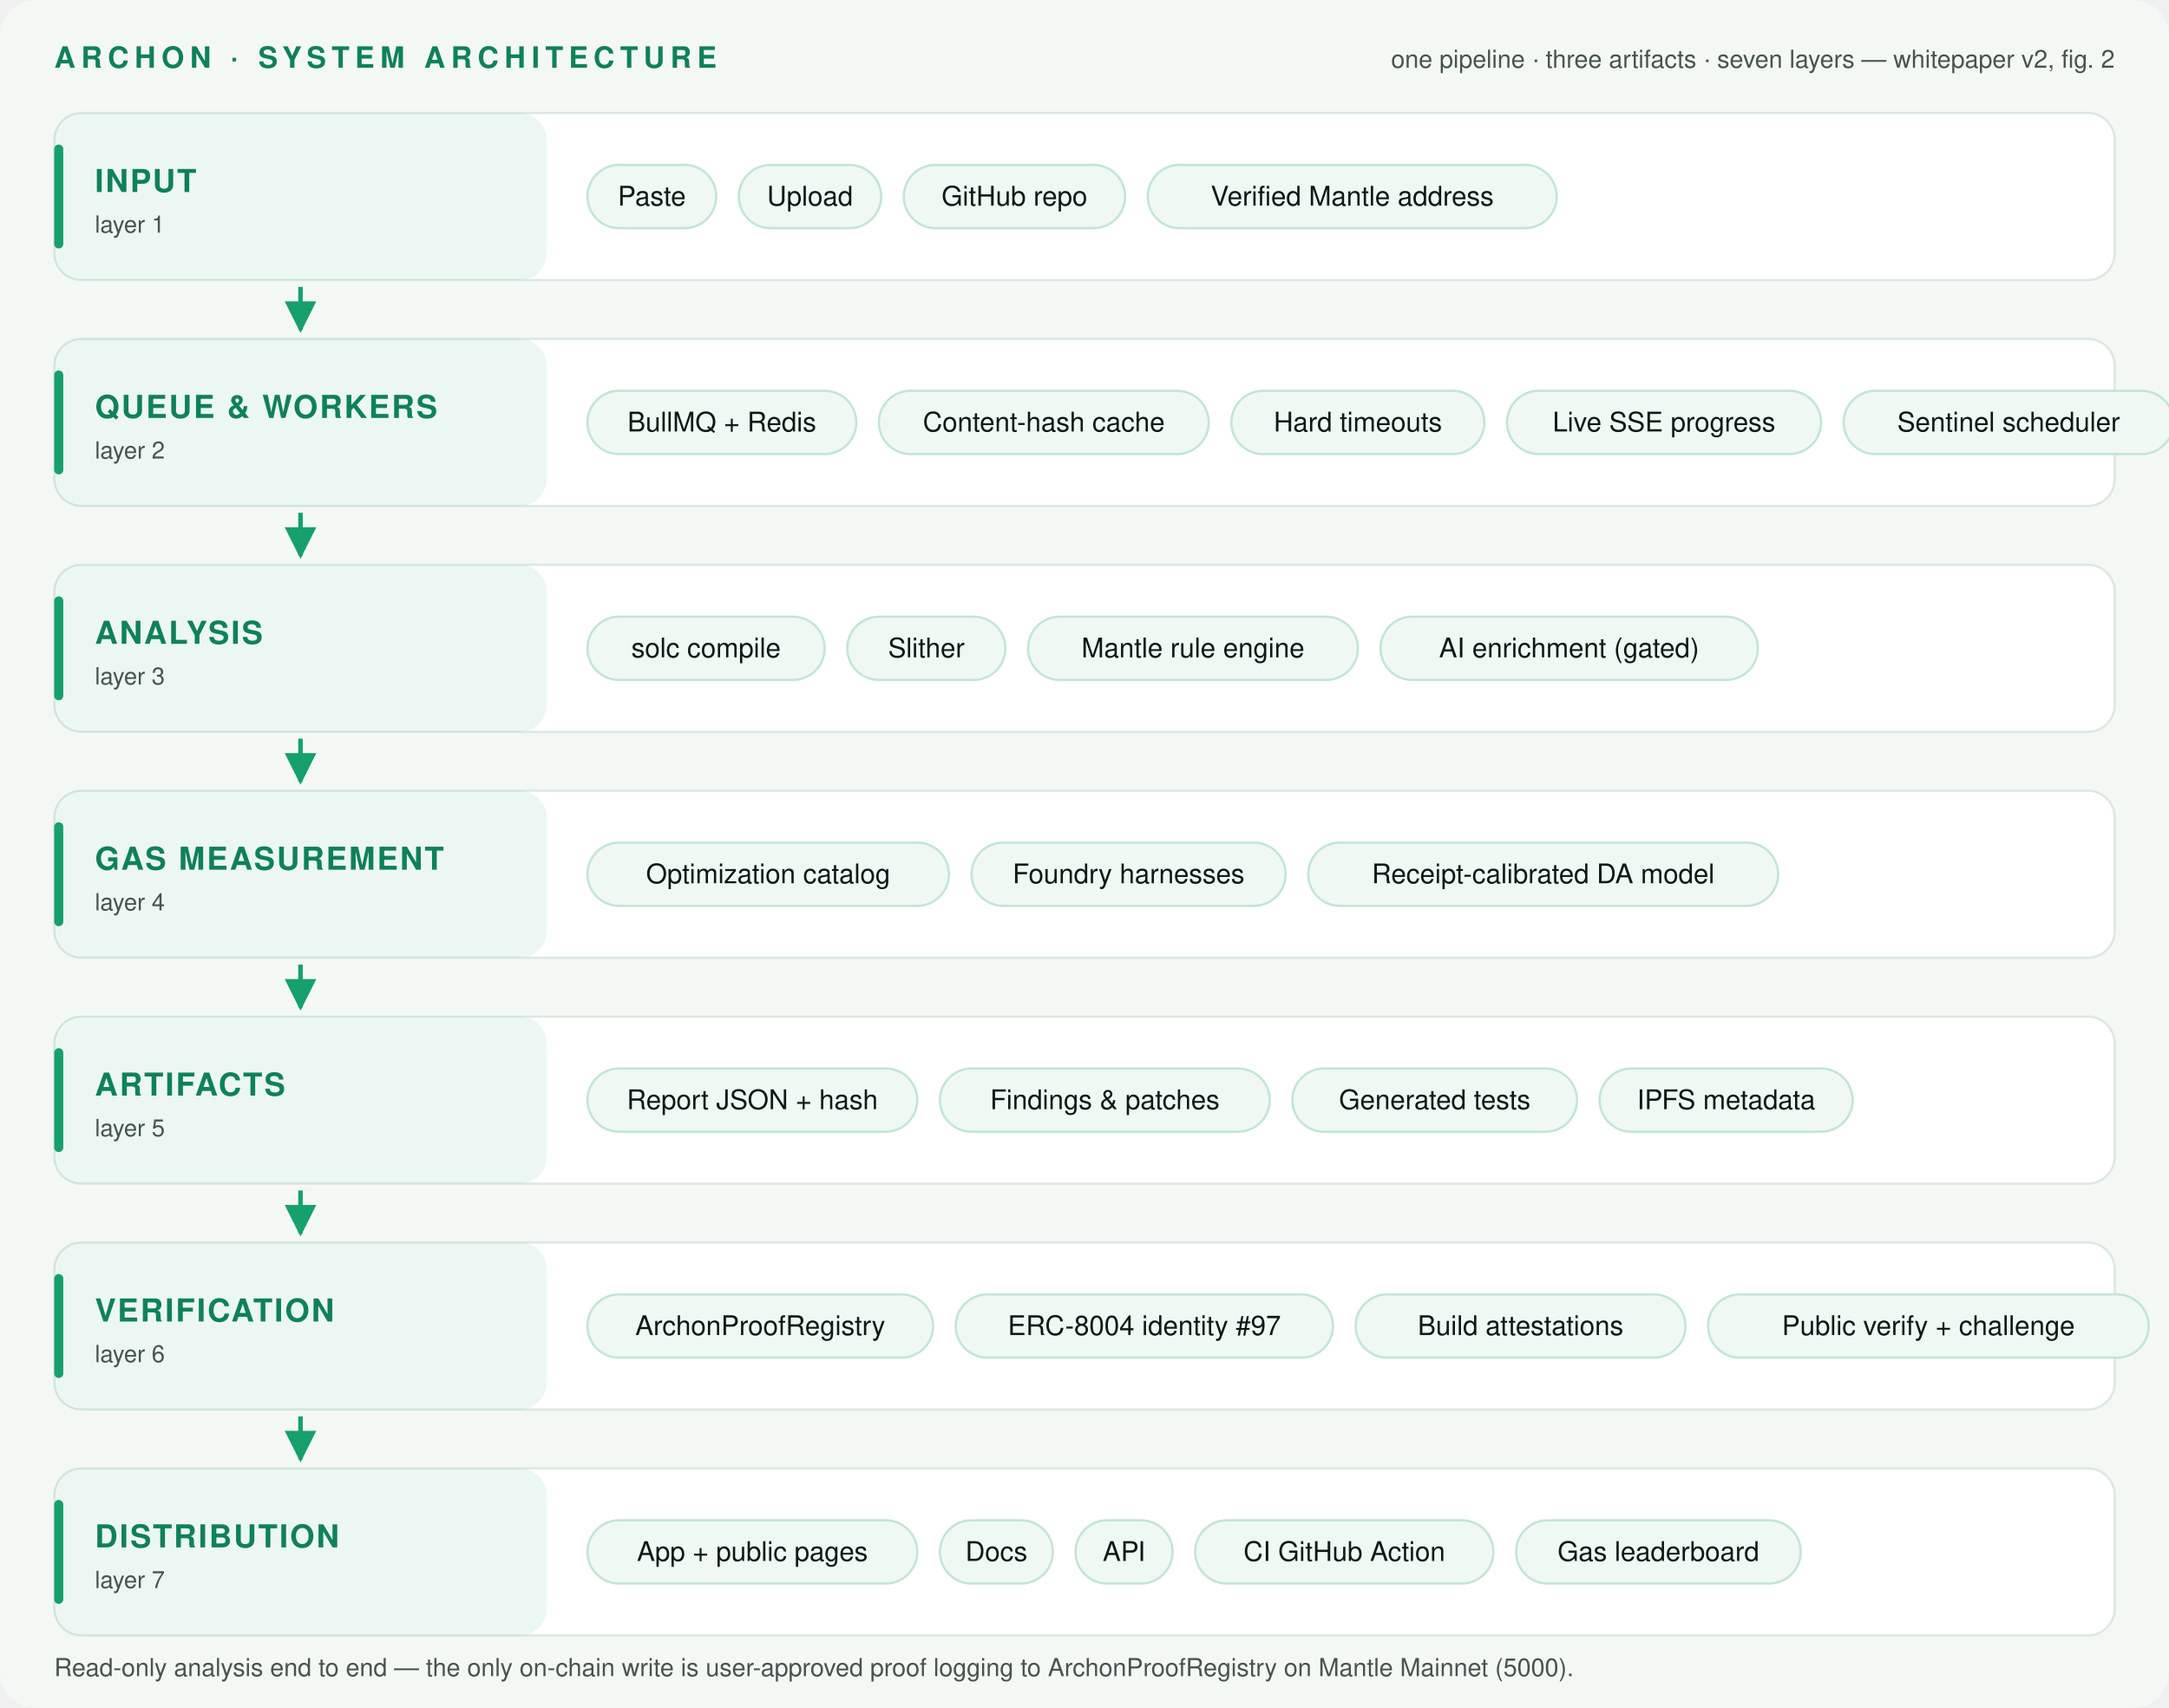
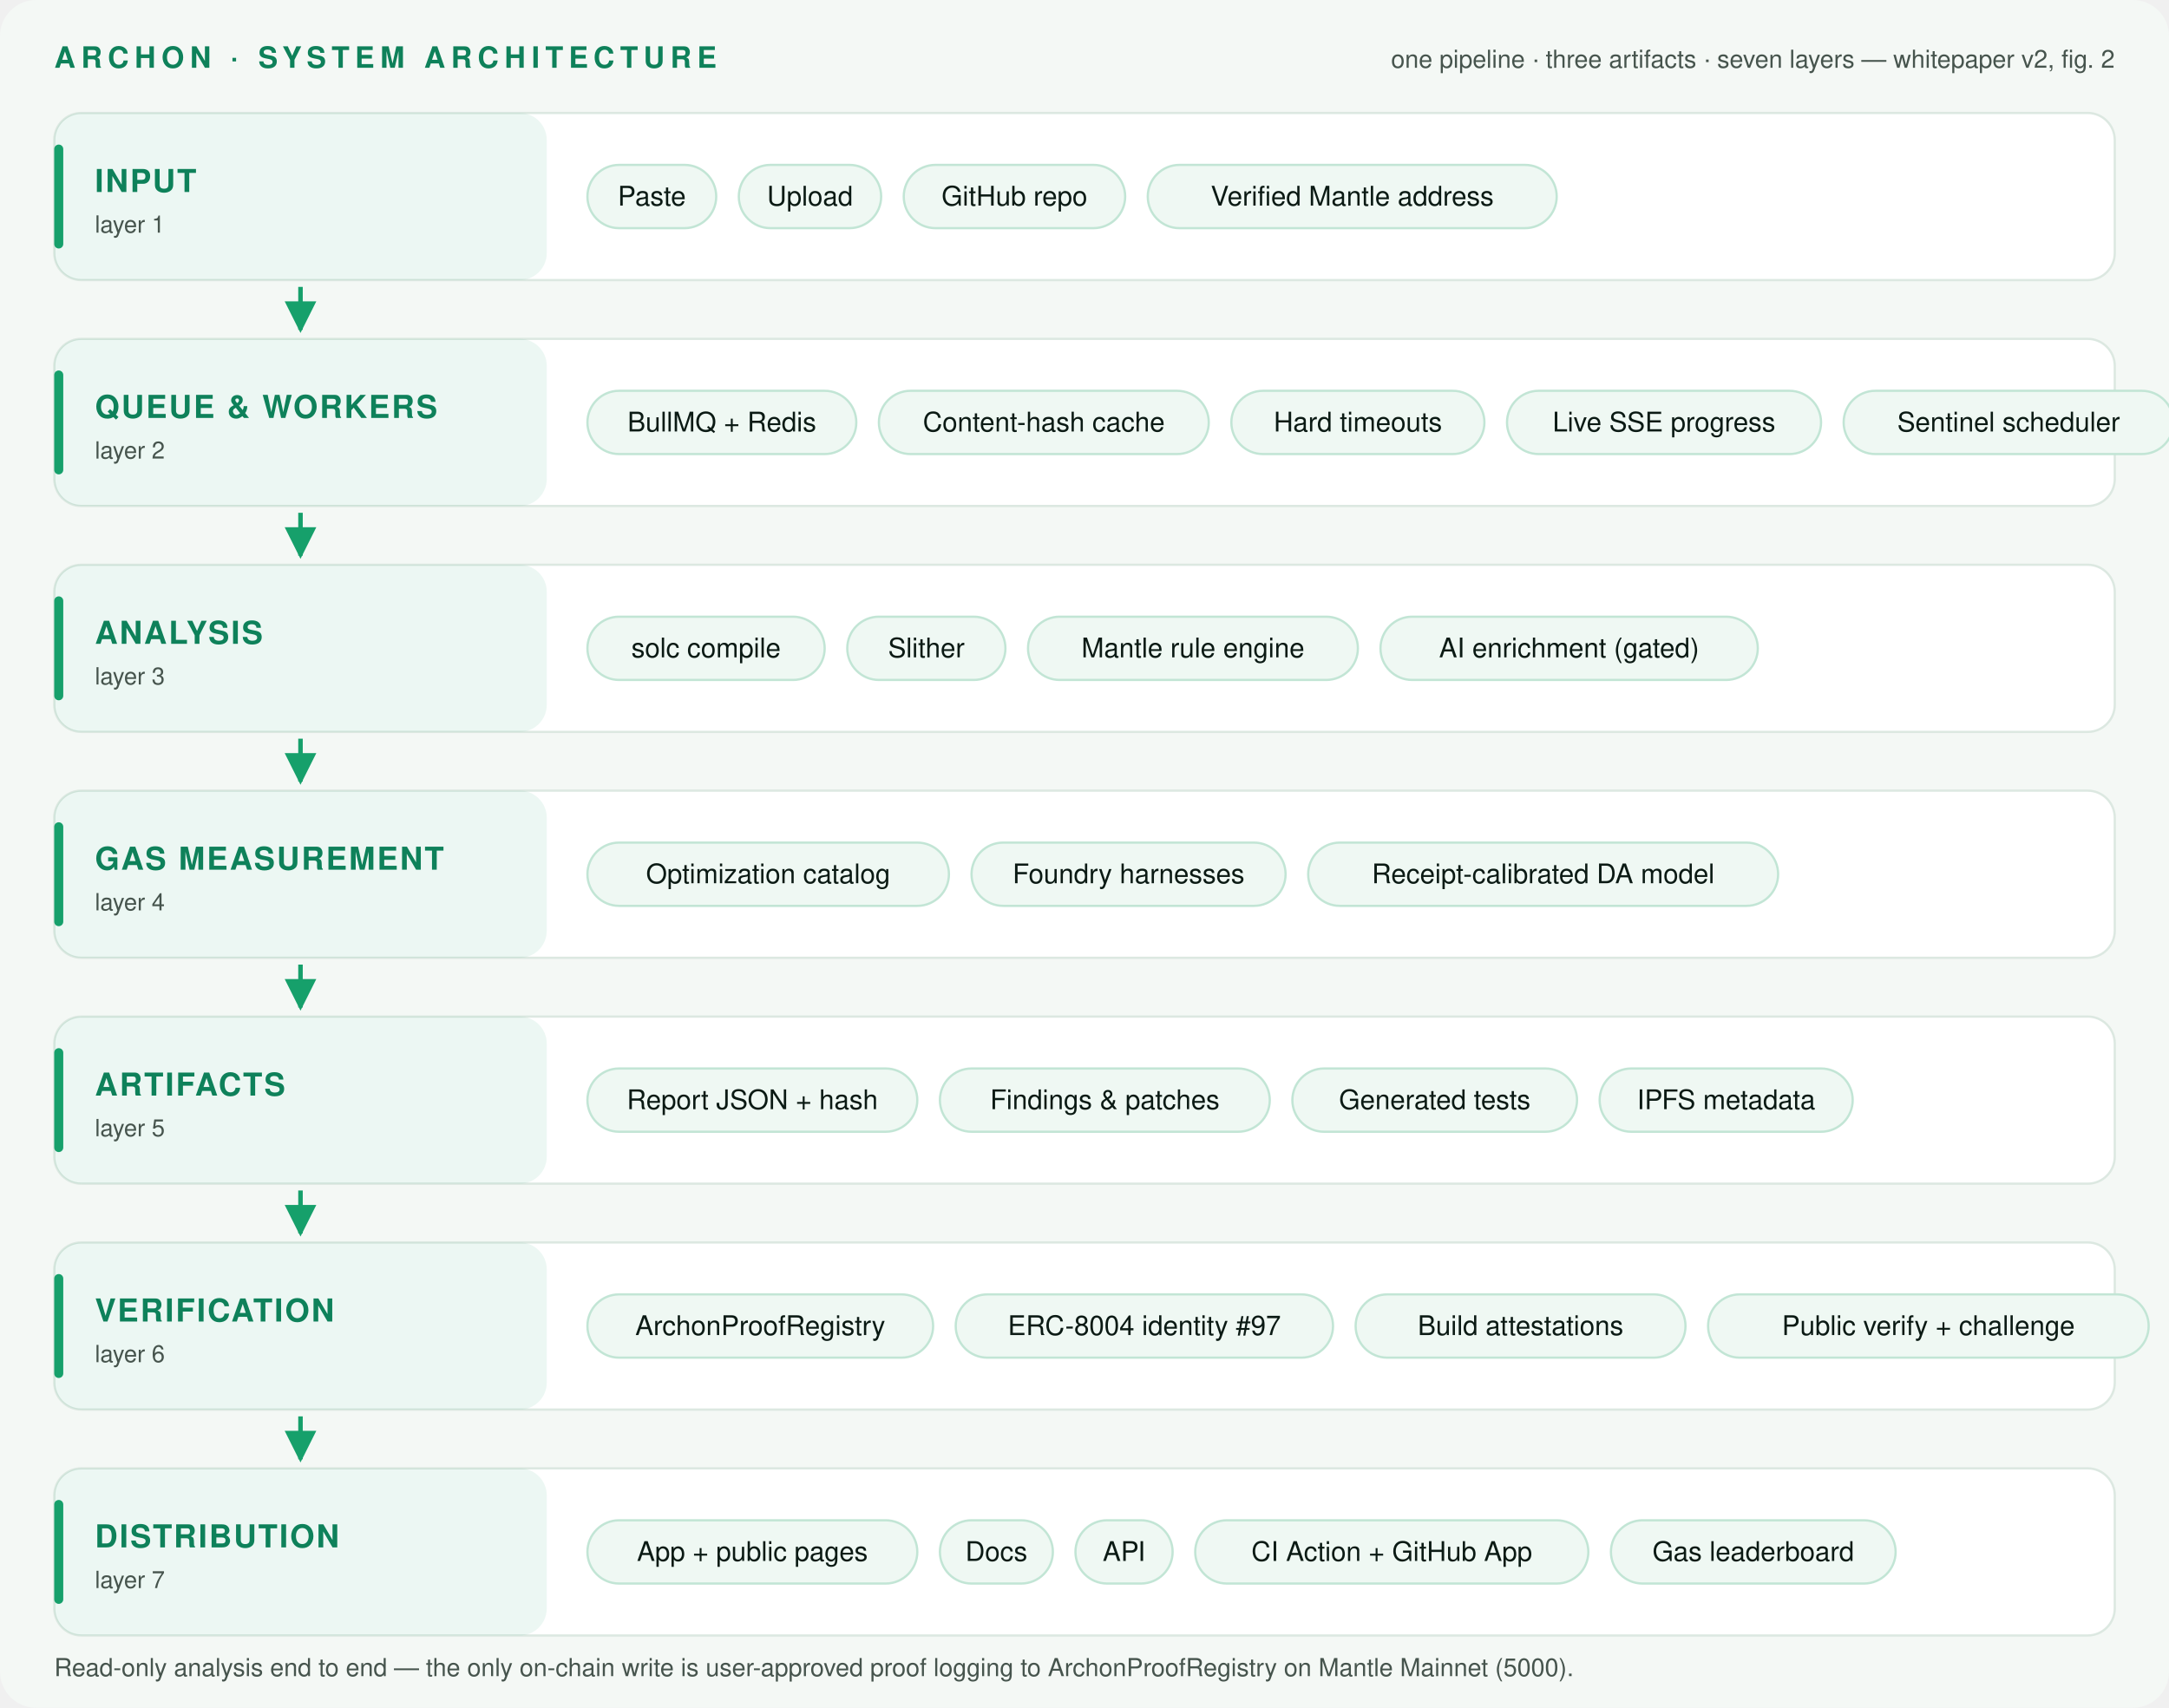
<svg xmlns="http://www.w3.org/2000/svg" width="960" height="756" viewBox="0 0 960 756" font-family="ui-sans-serif,-apple-system,'Segoe UI',Helvetica,Arial,sans-serif">
  <rect width="960" height="756" fill="#F4F8F5" rx="16" />
  <text x="24" y="30" font-size="13" font-weight="700" fill="#0E815A" letter-spacing="2.5">ARCHON · SYSTEM ARCHITECTURE</text>
  <text x="936" y="30" font-size="11" fill="#46544D" text-anchor="end">one pipeline · three artifacts · seven layers — whitepaper v2, fig. 2</text>
  <defs>
    <marker id="a" viewBox="0 0 10 10" refX="9" refY="5" markerWidth="7" markerHeight="7" orient="auto-start-reverse">
      <path d="M0 0L10 5L0 10z" fill="#16A06B" />
    </marker>
  </defs>
  <rect x="24" y="50" width="912" height="74" rx="12" fill="#FFFFFF" stroke="#DCE8E1" />
  <rect x="24" y="50" width="218" height="74" rx="12" fill="#16A06B" fill-opacity="0.08" />
  <rect x="24" y="64" width="4" height="46" rx="2" fill="#16A06B" />
  <text x="42" y="85" font-size="14" font-weight="700" fill="#0E815A" letter-spacing="0.8">INPUT</text>
  <text x="42" y="103" font-size="10.5" fill="#46544D">layer 1</text>
  <rect x="260" y="73" width="57" height="28" rx="14" fill="#EFF8F3" stroke="#C2E5D5" />
  <text x="288.5" y="91" font-size="12" fill="#0B1A14" text-anchor="middle">Paste</text>
  <rect x="327" y="73" width="63" height="28" rx="14" fill="#EFF8F3" stroke="#C2E5D5" />
  <text x="358.5" y="91" font-size="12" fill="#0B1A14" text-anchor="middle">Upload</text>
  <rect x="400" y="73" width="98" height="28" rx="14" fill="#EFF8F3" stroke="#C2E5D5" />
  <text x="449" y="91" font-size="12" fill="#0B1A14" text-anchor="middle">GitHub repo</text>
  <rect x="508" y="73" width="181" height="28" rx="14" fill="#EFF8F3" stroke="#C2E5D5" />
  <text x="598.5" y="91" font-size="12" fill="#0B1A14" text-anchor="middle">Verified Mantle address</text>
  <line x1="133" y1="127" x2="133" y2="146" stroke="#16A06B" stroke-width="2" marker-end="url(#a)" />
  <rect x="24" y="150" width="912" height="74" rx="12" fill="#FFFFFF" stroke="#DCE8E1" />
  <rect x="24" y="150" width="218" height="74" rx="12" fill="#16A06B" fill-opacity="0.08" />
  <rect x="24" y="164" width="4" height="46" rx="2" fill="#16A06B" />
  <text x="42" y="185" font-size="14" font-weight="700" fill="#0E815A" letter-spacing="0.8">QUEUE &amp; WORKERS</text>
  <text x="42" y="203" font-size="10.5" fill="#46544D">layer 2</text>
  <rect x="260" y="173" width="119" height="28" rx="14" fill="#EFF8F3" stroke="#C2E5D5" />
  <text x="319.5" y="191" font-size="12" fill="#0B1A14" text-anchor="middle">BullMQ + Redis</text>
  <rect x="389" y="173" width="146" height="28" rx="14" fill="#EFF8F3" stroke="#C2E5D5" />
  <text x="462" y="191" font-size="12" fill="#0B1A14" text-anchor="middle">Content-hash cache</text>
  <rect x="545" y="173" width="112" height="28" rx="14" fill="#EFF8F3" stroke="#C2E5D5" />
  <text x="601" y="191" font-size="12" fill="#0B1A14" text-anchor="middle">Hard timeouts</text>
  <rect x="667" y="173" width="139" height="28" rx="14" fill="#EFF8F3" stroke="#C2E5D5" />
  <text x="736.5" y="191" font-size="12" fill="#0B1A14" text-anchor="middle">Live SSE progress</text>
  <rect x="816" y="173" width="146" height="28" rx="14" fill="#EFF8F3" stroke="#C2E5D5" />
  <text x="889" y="191" font-size="12" fill="#0B1A14" text-anchor="middle">Sentinel scheduler</text>
  <line x1="133" y1="227" x2="133" y2="246" stroke="#16A06B" stroke-width="2" marker-end="url(#a)" />
  <rect x="24" y="250" width="912" height="74" rx="12" fill="#FFFFFF" stroke="#DCE8E1" />
  <rect x="24" y="250" width="218" height="74" rx="12" fill="#16A06B" fill-opacity="0.08" />
  <rect x="24" y="264" width="4" height="46" rx="2" fill="#16A06B" />
  <text x="42" y="285" font-size="14" font-weight="700" fill="#0E815A" letter-spacing="0.8">ANALYSIS</text>
  <text x="42" y="303" font-size="10.5" fill="#46544D">layer 3</text>
  <rect x="260" y="273" width="105" height="28" rx="14" fill="#EFF8F3" stroke="#C2E5D5" />
  <text x="312.5" y="291" font-size="12" fill="#0B1A14" text-anchor="middle">solc compile</text>
  <rect x="375" y="273" width="70" height="28" rx="14" fill="#EFF8F3" stroke="#C2E5D5" />
  <text x="410" y="291" font-size="12" fill="#0B1A14" text-anchor="middle">Slither</text>
  <rect x="455" y="273" width="146" height="28" rx="14" fill="#EFF8F3" stroke="#C2E5D5" />
  <text x="528" y="291" font-size="12" fill="#0B1A14" text-anchor="middle">Mantle rule engine</text>
  <rect x="611" y="273" width="167" height="28" rx="14" fill="#EFF8F3" stroke="#C2E5D5" />
  <text x="694.5" y="291" font-size="12" fill="#0B1A14" text-anchor="middle">AI enrichment (gated)</text>
  <line x1="133" y1="327" x2="133" y2="346" stroke="#16A06B" stroke-width="2" marker-end="url(#a)" />
  <rect x="24" y="350" width="912" height="74" rx="12" fill="#FFFFFF" stroke="#DCE8E1" />
  <rect x="24" y="350" width="218" height="74" rx="12" fill="#16A06B" fill-opacity="0.08" />
  <rect x="24" y="364" width="4" height="46" rx="2" fill="#16A06B" />
  <text x="42" y="385" font-size="14" font-weight="700" fill="#0E815A" letter-spacing="0.8">GAS MEASUREMENT</text>
  <text x="42" y="403" font-size="10.5" fill="#46544D">layer 4</text>
  <rect x="260" y="373" width="160" height="28" rx="14" fill="#EFF8F3" stroke="#C2E5D5" />
  <text x="340" y="391" font-size="12" fill="#0B1A14" text-anchor="middle">Optimization catalog</text>
  <rect x="430" y="373" width="139" height="28" rx="14" fill="#EFF8F3" stroke="#C2E5D5" />
  <text x="499.5" y="391" font-size="12" fill="#0B1A14" text-anchor="middle">Foundry harnesses</text>
  <rect x="579" y="373" width="208" height="28" rx="14" fill="#EFF8F3" stroke="#C2E5D5" />
  <text x="683" y="391" font-size="12" fill="#0B1A14" text-anchor="middle">Receipt-calibrated DA model</text>
  <line x1="133" y1="427" x2="133" y2="446" stroke="#16A06B" stroke-width="2" marker-end="url(#a)" />
  <rect x="24" y="450" width="912" height="74" rx="12" fill="#FFFFFF" stroke="#DCE8E1" />
  <rect x="24" y="450" width="218" height="74" rx="12" fill="#16A06B" fill-opacity="0.08" />
  <rect x="24" y="464" width="4" height="46" rx="2" fill="#16A06B" />
  <text x="42" y="485" font-size="14" font-weight="700" fill="#0E815A" letter-spacing="0.8">ARTIFACTS</text>
  <text x="42" y="503" font-size="10.5" fill="#46544D">layer 5</text>
  <rect x="260" y="473" width="146" height="28" rx="14" fill="#EFF8F3" stroke="#C2E5D5" />
  <text x="333" y="491" font-size="12" fill="#0B1A14" text-anchor="middle">Report JSON + hash</text>
  <rect x="416" y="473" width="146" height="28" rx="14" fill="#EFF8F3" stroke="#C2E5D5" />
  <text x="489" y="491" font-size="12" fill="#0B1A14" text-anchor="middle">Findings &amp; patches</text>
  <rect x="572" y="473" width="126" height="28" rx="14" fill="#EFF8F3" stroke="#C2E5D5" />
  <text x="635" y="491" font-size="12" fill="#0B1A14" text-anchor="middle">Generated tests</text>
  <rect x="708" y="473" width="112" height="28" rx="14" fill="#EFF8F3" stroke="#C2E5D5" />
  <text x="764" y="491" font-size="12" fill="#0B1A14" text-anchor="middle">IPFS metadata</text>
  <line x1="133" y1="527" x2="133" y2="546" stroke="#16A06B" stroke-width="2" marker-end="url(#a)" />
  <rect x="24" y="550" width="912" height="74" rx="12" fill="#FFFFFF" stroke="#DCE8E1" />
  <rect x="24" y="550" width="218" height="74" rx="12" fill="#16A06B" fill-opacity="0.08" />
  <rect x="24" y="564" width="4" height="46" rx="2" fill="#16A06B" />
  <text x="42" y="585" font-size="14" font-weight="700" fill="#0E815A" letter-spacing="0.8">VERIFICATION</text>
  <text x="42" y="603" font-size="10.5" fill="#46544D">layer 6</text>
  <rect x="260" y="573" width="153" height="28" rx="14" fill="#EFF8F3" stroke="#C2E5D5" />
  <text x="336.5" y="591" font-size="12" fill="#0B1A14" text-anchor="middle">ArchonProofRegistry</text>
  <rect x="423" y="573" width="167" height="28" rx="14" fill="#EFF8F3" stroke="#C2E5D5" />
  <text x="506.5" y="591" font-size="12" fill="#0B1A14" text-anchor="middle">ERC-8004 identity #97</text>
  <rect x="600" y="573" width="146" height="28" rx="14" fill="#EFF8F3" stroke="#C2E5D5" />
  <text x="673" y="591" font-size="12" fill="#0B1A14" text-anchor="middle">Build attestations</text>
  <rect x="756" y="573" width="195" height="28" rx="14" fill="#EFF8F3" stroke="#C2E5D5" />
  <text x="853.5" y="591" font-size="12" fill="#0B1A14" text-anchor="middle">Public verify + challenge</text>
  <line x1="133" y1="627" x2="133" y2="646" stroke="#16A06B" stroke-width="2" marker-end="url(#a)" />
  <rect x="24" y="650" width="912" height="74" rx="12" fill="#FFFFFF" stroke="#DCE8E1" />
  <rect x="24" y="650" width="218" height="74" rx="12" fill="#16A06B" fill-opacity="0.08" />
  <rect x="24" y="664" width="4" height="46" rx="2" fill="#16A06B" />
  <text x="42" y="685" font-size="14" font-weight="700" fill="#0E815A" letter-spacing="0.8">DISTRIBUTION</text>
  <text x="42" y="703" font-size="10.5" fill="#46544D">layer 7</text>
  <rect x="260" y="673" width="146" height="28" rx="14" fill="#EFF8F3" stroke="#C2E5D5" />
  <text x="333" y="691" font-size="12" fill="#0B1A14" text-anchor="middle">App + public pages</text>
  <rect x="416" y="673" width="50" height="28" rx="14" fill="#EFF8F3" stroke="#C2E5D5" />
  <text x="441" y="691" font-size="12" fill="#0B1A14" text-anchor="middle">Docs</text>
  <rect x="476" y="673" width="43" height="28" rx="14" fill="#EFF8F3" stroke="#C2E5D5" />
  <text x="497.5" y="691" font-size="12" fill="#0B1A14" text-anchor="middle">API</text>
-   <rect x="529" y="673" width="132" height="28" rx="14" fill="#EFF8F3" stroke="#C2E5D5" />
-   <text x="595" y="691" font-size="12" fill="#0B1A14" text-anchor="middle">CI GitHub Action</text>
-   <rect x="671" y="673" width="126" height="28" rx="14" fill="#EFF8F3" stroke="#C2E5D5" />
-   <text x="734" y="691" font-size="12" fill="#0B1A14" text-anchor="middle">Gas leaderboard</text>
+   <rect x="529" y="673" width="174" height="28" rx="14" fill="#EFF8F3" stroke="#C2E5D5" />
+   <text x="616" y="691" font-size="12" fill="#0B1A14" text-anchor="middle">CI Action + GitHub App</text>
+   <rect x="713" y="673" width="126" height="28" rx="14" fill="#EFF8F3" stroke="#C2E5D5" />
+   <text x="776" y="691" font-size="12" fill="#0B1A14" text-anchor="middle">Gas leaderboard</text>
  <text x="24" y="742" font-size="11" fill="#46544D">Read-only analysis end to end — the only on-chain write is user-approved proof logging to ArchonProofRegistry on Mantle Mainnet (5000).</text>
</svg>
